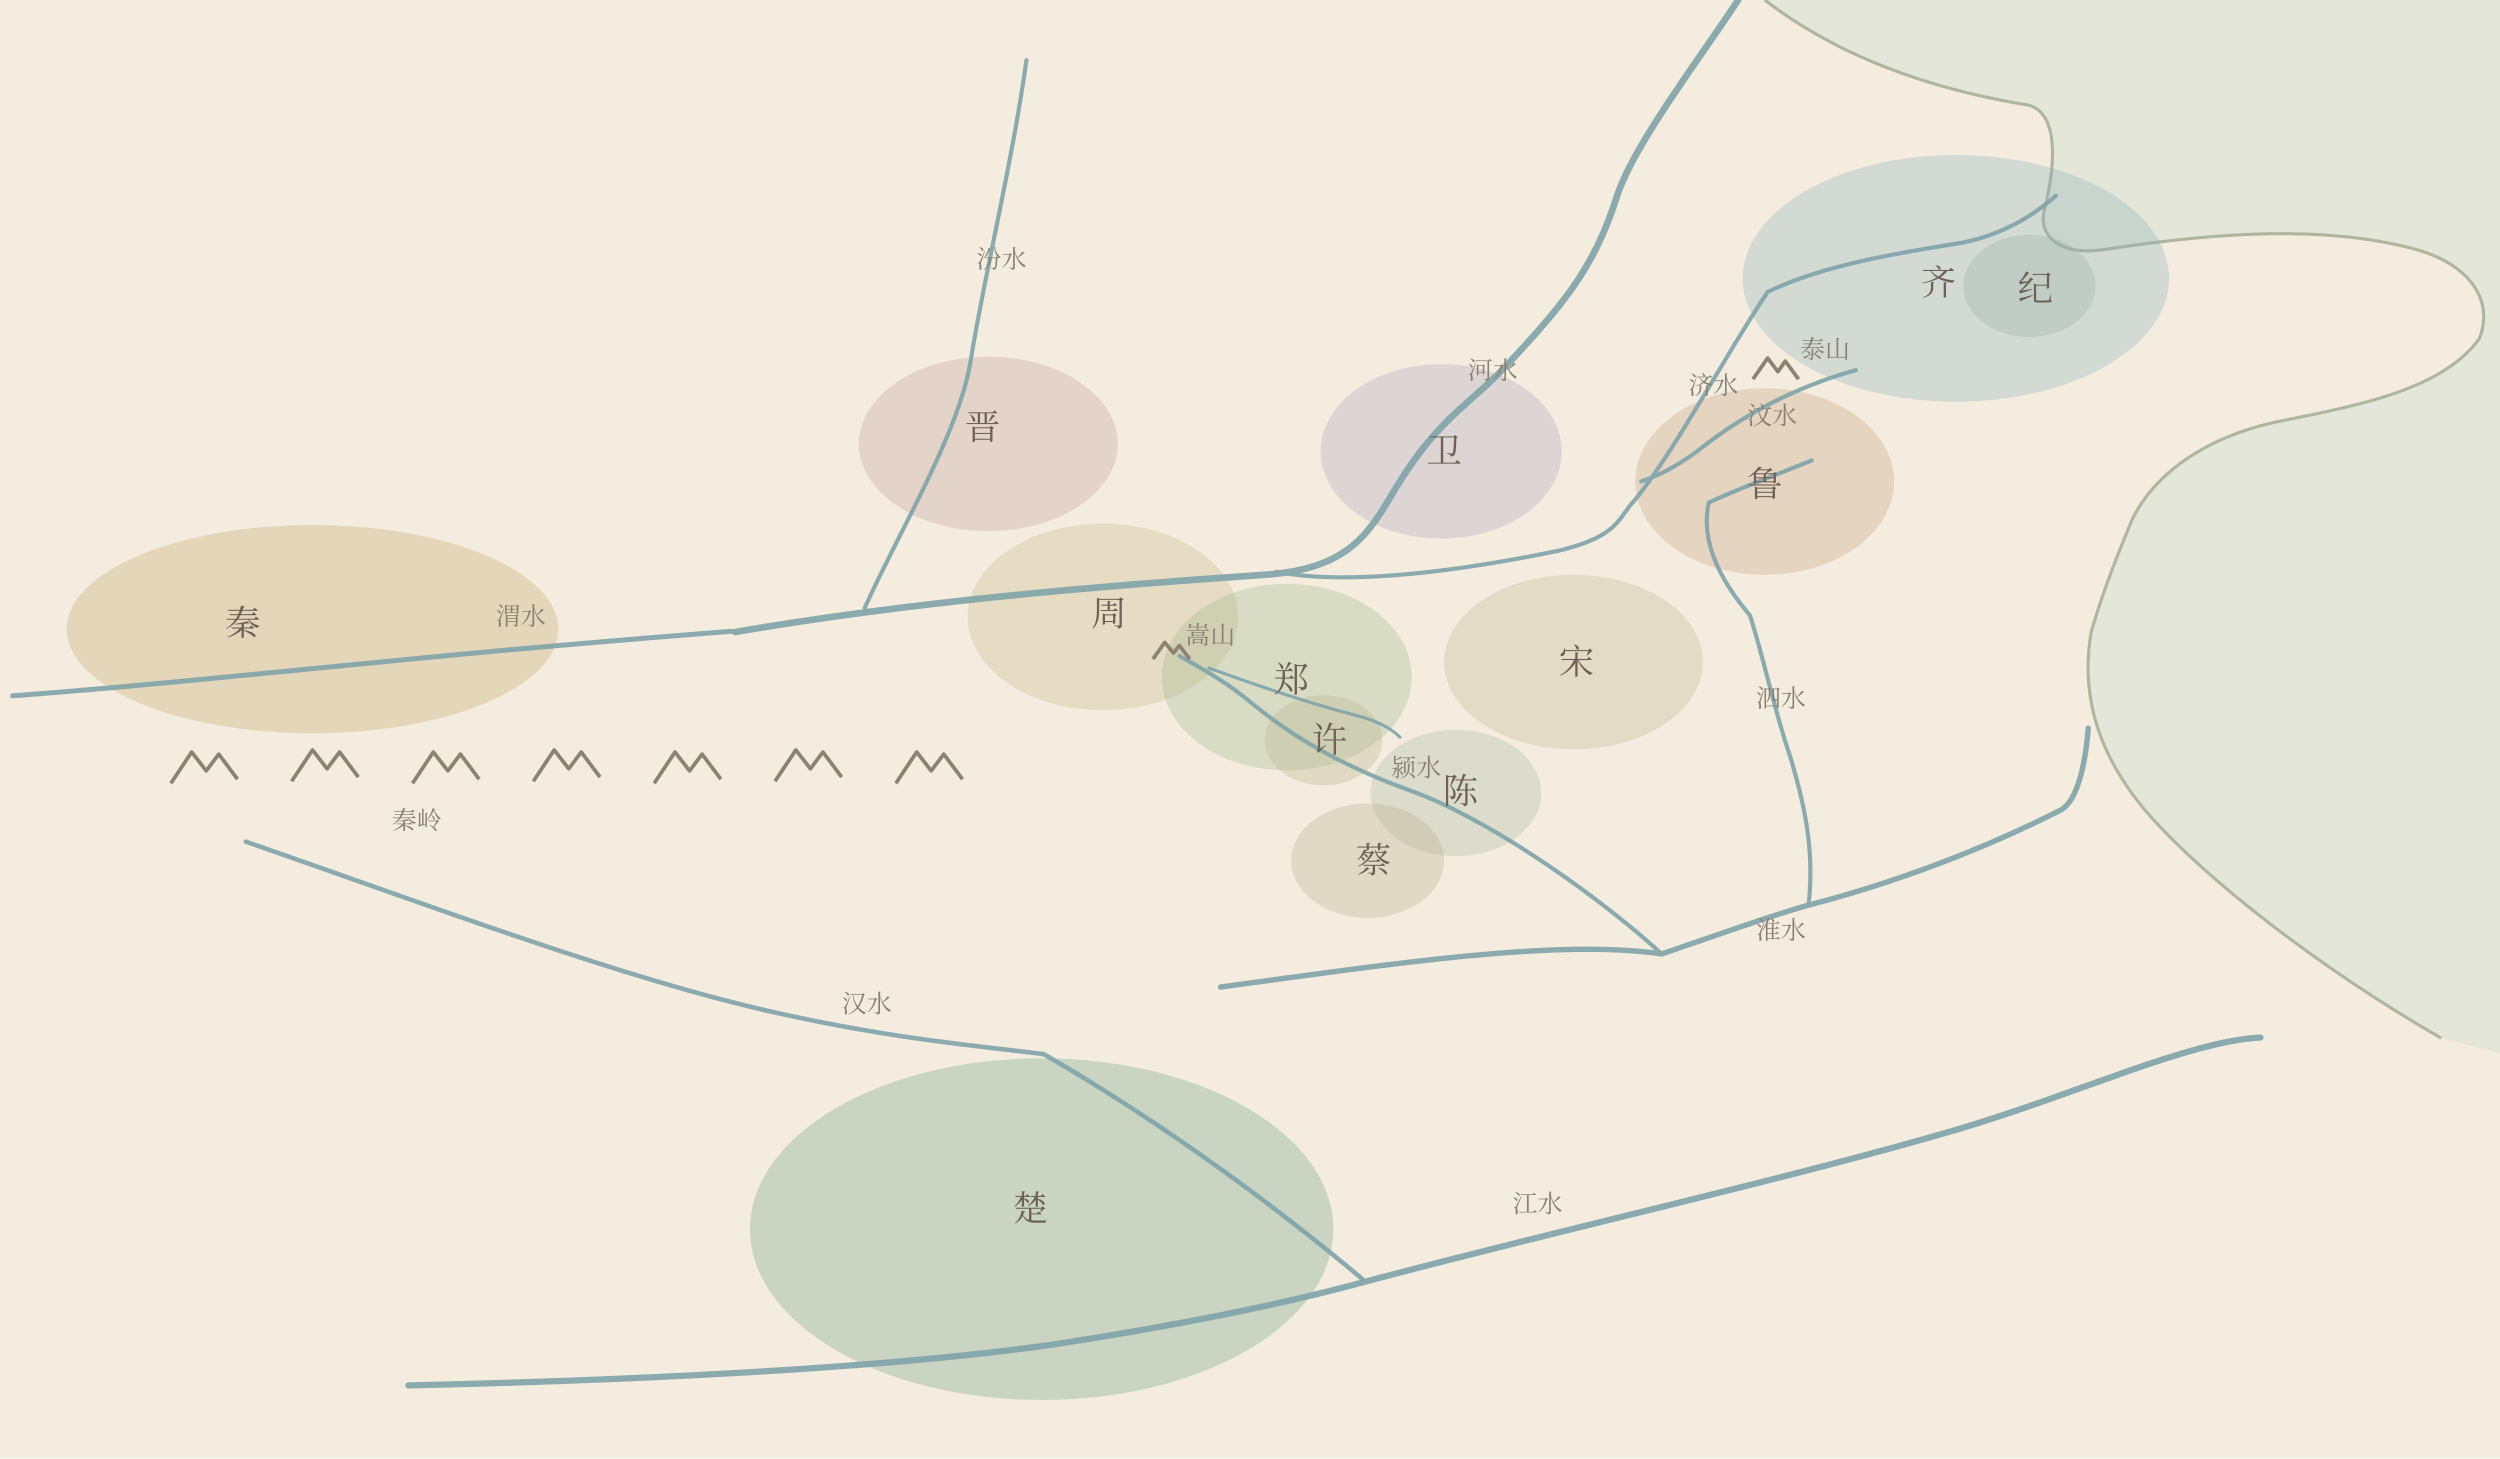
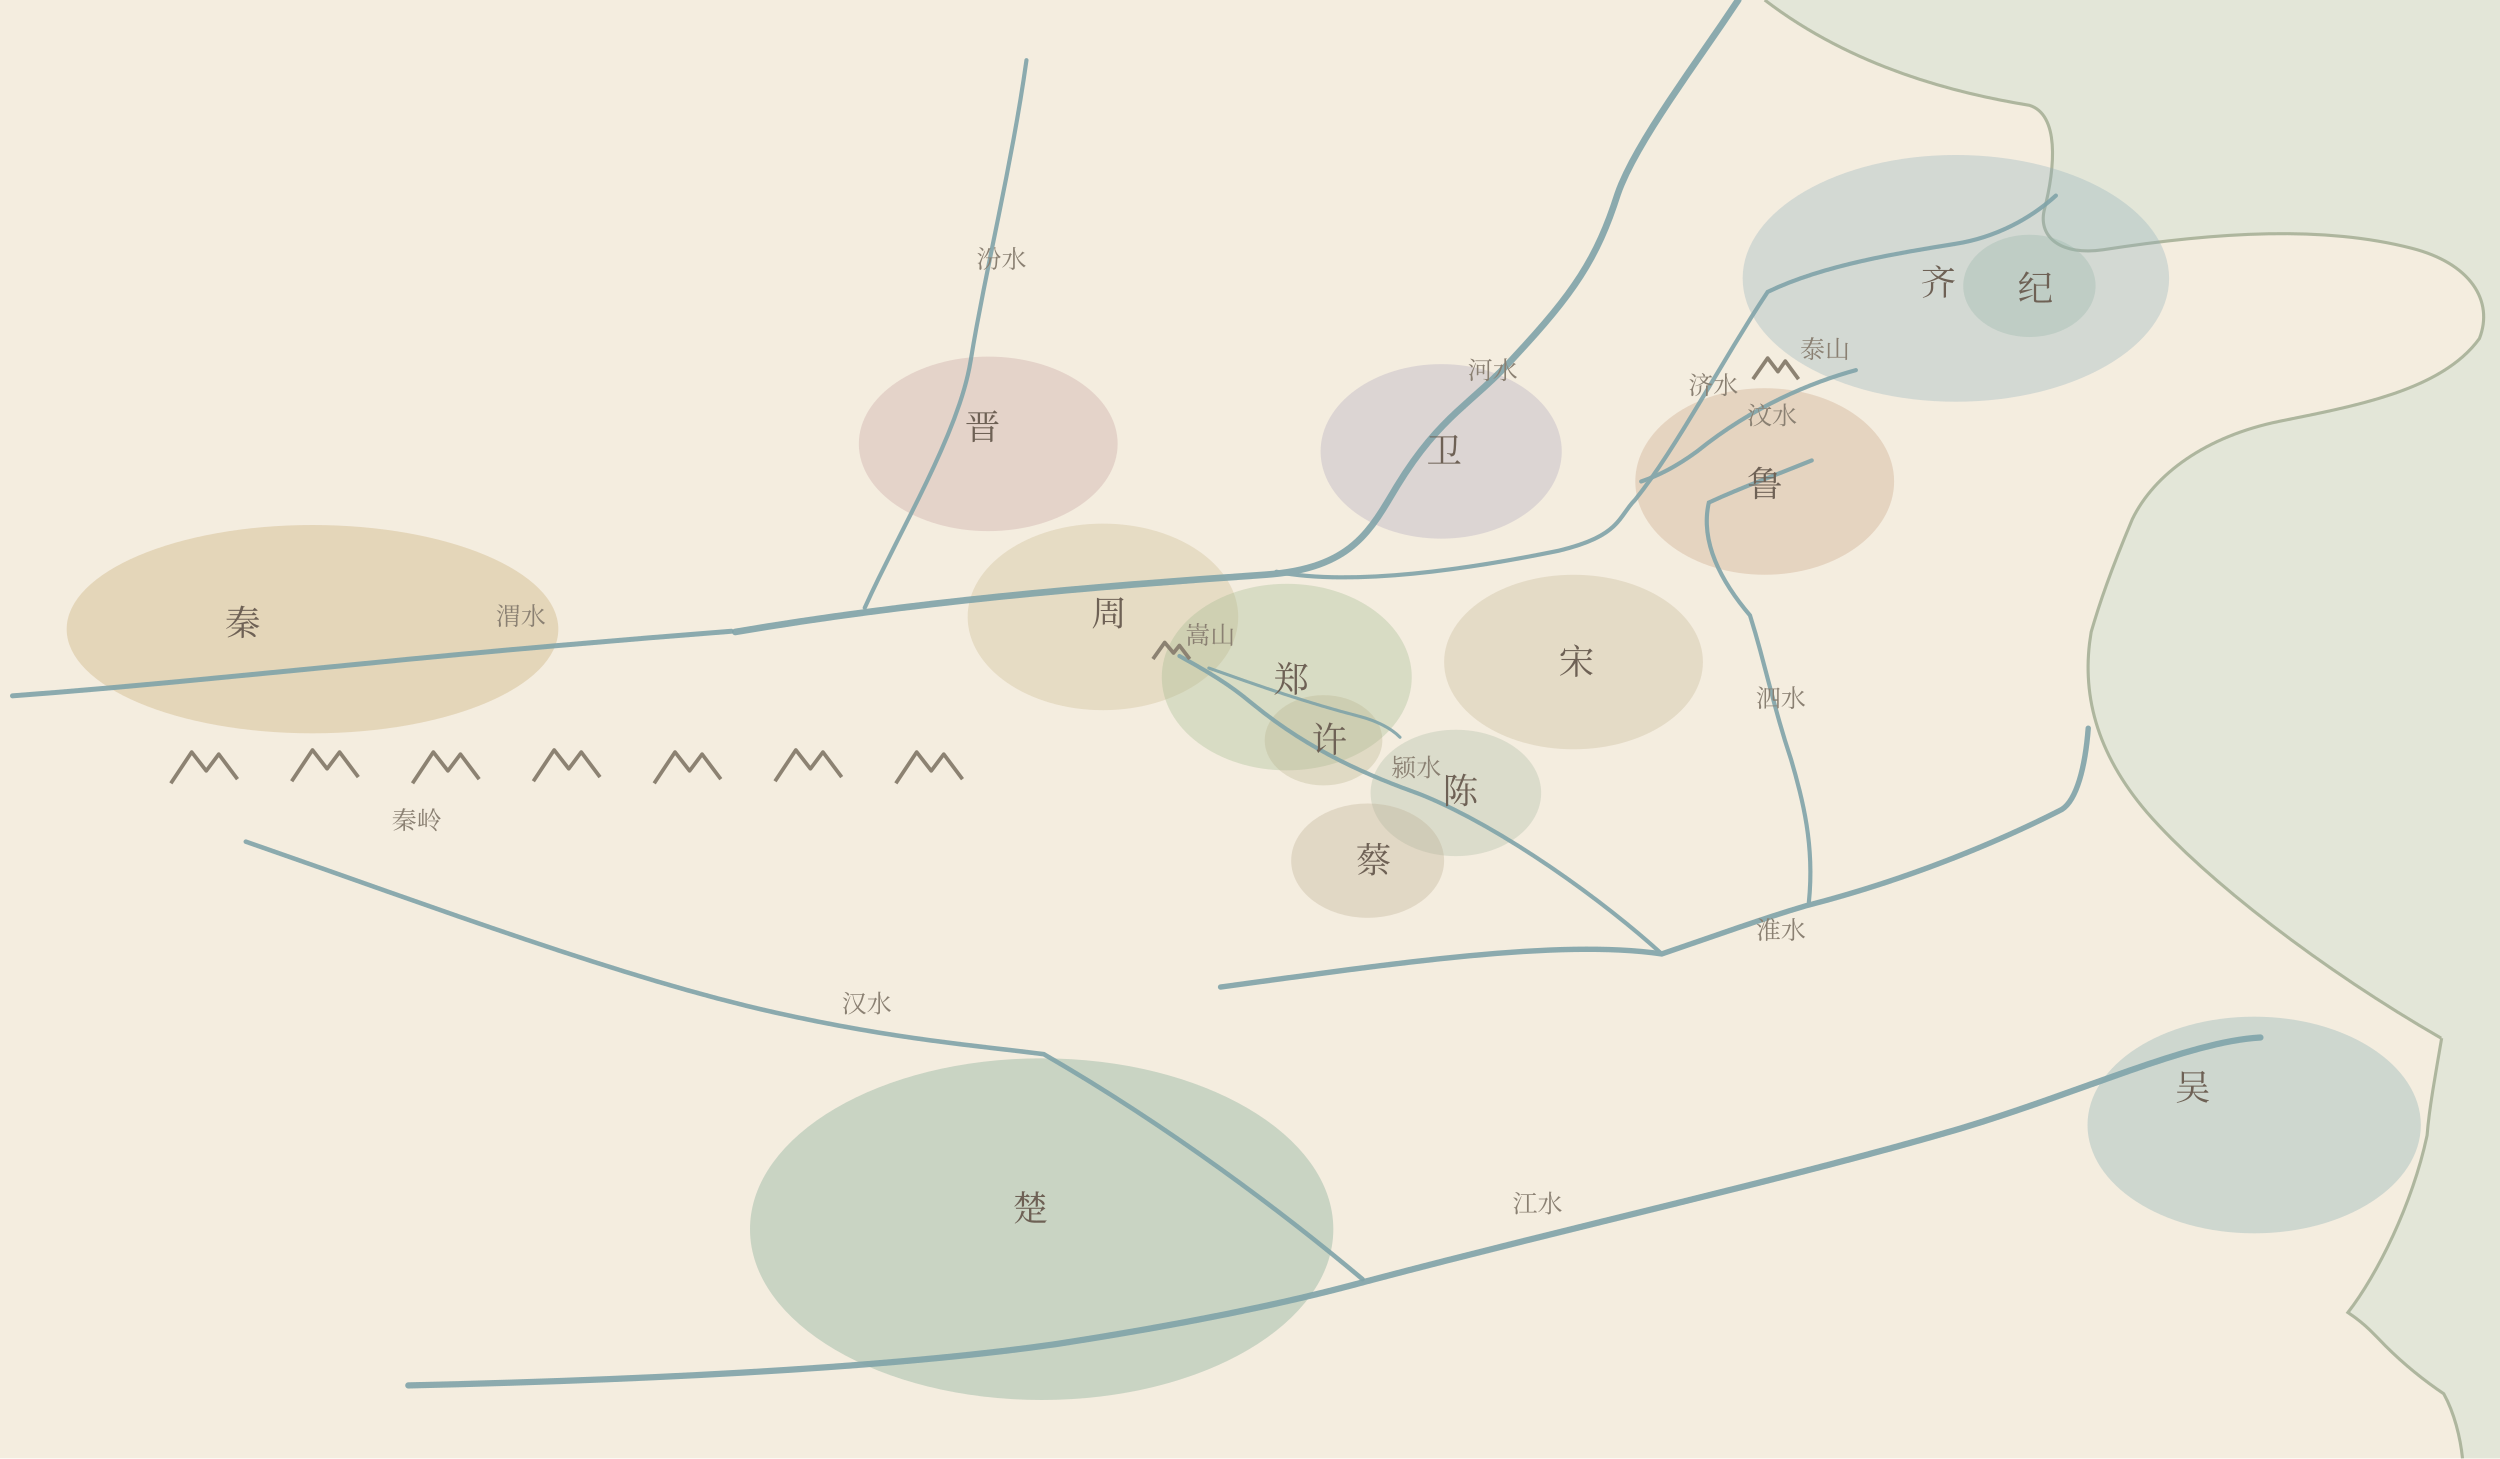
<svg xmlns="http://www.w3.org/2000/svg" viewBox="0 0 1200 700" role="img" aria-label="春秋早期黄淮下游示意底图">
  <rect width="1200" height="700" fill="#F4EDDF" />
  <g id="layer-sea" transform="matrix(0.7058824,0,0,0.7222222,352.9412,0)">
    <path fill="#E3E6D8" vector-effect="non-scaling-stroke" d="M700 0 C760 45 830 62 880 70 C900 76 898 110 890 140 C886 158 902 170 930 166 C1010 154 1080 150 1140 165 C1180 175 1196 200 1186 225 C1160 260 1100 270 1050 280 C1000 290 965 315 950 345 C935 380 928 400 922 420 C915 460 925 500 960 540 C1000 585 1080 645 1160 690 L1200 700 L1200 0 Z" />
    <path fill="none" stroke="#AEB69E" stroke-width="1.5" vector-effect="non-scaling-stroke" d="M700 0 C760 45 830 62 880 70 C900 76 898 110 890 140 C886 158 902 170 930 166 C1010 154 1080 150 1140 165 C1180 175 1196 200 1186 225 C1160 260 1100 270 1050 280 C1000 290 965 315 950 345 C935 380 928 400 922 420 C915 460 925 500 960 540 C1000 585 1080 645 1160 690" />
  </g>
  <g id="layer-states" fill-opacity="0.32" stroke="none" transform="matrix(0.7058824,0,0,0.7222222,352.9412,0)">
    <ellipse data-state="周" cx="250" cy="410" rx="92" ry="62" fill="#C9B78A" />
    <ellipse data-state="卫" cx="480" cy="300" rx="82" ry="58" fill="#A9A0B8" />
    <ellipse data-state="宋" cx="570" cy="440" rx="88" ry="58" fill="#C4B292" />
    <ellipse data-state="陈" cx="490" cy="527" rx="58" ry="42" fill="#A8B79F" />
    <ellipse data-state="蔡" cx="430" cy="572" rx="52" ry="38" fill="#B8A98F" />
    <ellipse data-state="郑" cx="375" cy="450" rx="85" ry="62" fill="#9DB58A" />
    <ellipse data-state="许" cx="400" cy="492" rx="40" ry="30" fill="#B5AF8C" />
    <ellipse data-state="鲁" cx="700" cy="320" rx="88" ry="62" fill="#C79E7E" />
    <ellipse data-state="齐" cx="830" cy="185" rx="145" ry="82" fill="#8FADB8" />
    <ellipse data-state="纪" cx="880" cy="190" rx="45" ry="34" fill="#93B3A5" />
    <ellipse data-state="晋" cx="172" cy="295" rx="88" ry="58" fill="#C39A99" />
  </g>
  <g id="layer-rivers" fill="none" stroke="#7FA3A8" stroke-width="2" stroke-linecap="round" opacity="0.9" transform="matrix(0.7058824,0,0,0.7222222,352.9412,0)">
    <path stroke-width="3.2" vector-effect="non-scaling-stroke" d="M0 420 C120 400 240 390 360 382 C420 378 432 352 450 323 C480 275 502 268 530 237 C570 195 586 172 600 129 C612 95 655 40 682 0" />
    <path vector-effect="non-scaling-stroke" d="M368 380 C420 390 500 378 560 366 C602 356 600 344 612 332 C640 298 672 238 702 194 C740 176 792 168 830 162 C856 158 880 146 898 130" />
    <path vector-effect="non-scaling-stroke" d="M762 246 C732 254 692 270 654 300 C640 310 628 316 616 320" />
    <path vector-effect="non-scaling-stroke" d="M732 306 C712 314 684 324 662 334 C656 360 670 386 690 409 C700 440 706 470 718 505 C726 532 734 562 730 600" />
    <path vector-effect="non-scaling-stroke" d="M302 436 C332 452 342 460 352 468 C392 500 432 516 466 528 C522 550 592 600 630 634" />
    <path stroke-width="1.5" vector-effect="non-scaling-stroke" d="M322 444 C356 456 392 468 424 476 C436 479 446 484 452 490" />
    <path stroke-width="2.6" vector-effect="non-scaling-stroke" d="M330 656 C450 640 560 624 630 634 C666 622 700 610 728 602 C800 584 862 558 902 538 C912 532 918 510 920 484" />
    <path vector-effect="non-scaling-stroke" d="M198 40 C188 110 170 180 160 240 C152 288 112 352 88 404" />
  </g>
  <g id="layer-mountains" fill="none" stroke="#8C8272" stroke-width="1.8" stroke-linejoin="round" transform="matrix(0.7058824,0,0,0.7222222,352.9412,0)">
    <path vector-effect="non-scaling-stroke" d="M692 252l10-14 7 9 5-7 9 12" />
    <path vector-effect="non-scaling-stroke" d="M284 438l8-11 6 7 4-5 7 9" />
  </g>
  <g id="layer-states-west" fill-opacity="0.32" stroke="none">
    <ellipse data-state="秦" cx="150" cy="302" rx="118" ry="50" fill="#C2A468" />
    <ellipse data-state="楚" cx="500" cy="590" rx="140" ry="82" fill="#6F9E86" />
  </g>
  <g id="layer-mountains-qinling" fill="none" stroke="#8C8272" stroke-width="1.8" stroke-linejoin="round">
    <path vector-effect="non-scaling-stroke" d="M82 376 l10 -15 7 9 6 -8 9 12 M140 375 l10 -15 7 9 6 -8 9 12 M198 376 l10 -15 7 9 6 -8 9 12 M256 375 l10 -15 7 9 6 -8 9 12 M314 376 l10 -15 7 9 6 -8 9 12 M372 375 l10 -15 7 9 6 -8 9 12 M430 376 l10 -15 7 9 6 -8 9 12" />
  </g>
  <g id="layer-rivers-wei" fill="none" stroke="#7FA3A8" stroke-linecap="round" opacity="0.9">
    <path stroke-width="2.4" vector-effect="non-scaling-stroke" d="M6 334 C 60 330 118 324 170 319 C 240 312 300 307 351 303" />
  </g>
  <g id="layer-rivers-han" fill="none" stroke="#7FA3A8" stroke-linecap="round" opacity="0.9">
    <path stroke-width="2.2" vector-effect="non-scaling-stroke" d="M118 404 C 210 436 300 470 372 486 C 430 499 470 502 501 506 C 560 540 616 582 654 614" />
  </g>
  <g id="layer-rivers-jianghuai" fill="none" stroke="#7FA3A8" stroke-linecap="round" opacity="0.9">
    <path stroke-width="3" vector-effect="non-scaling-stroke" d="M196 665 C 330 662 440 655 508 645 C 566 636 616 626 656 615 C 758 588 858 566 940 542 C 1000 524 1050 500 1085 498" />
  </g>
+   <g id="layer-sea-southeast">
+     <path fill="#E3E6D8" d="M1172 498.3 C1169 516 1166 532 1165 545 C1158 578 1141 612 1127 630 C1136 636 1140 641 1145 646 C1154 655 1164 663 1173 669 C1178 678 1181 690 1182 700 L1200 700 L1200 498.3 Z" />
+     <path fill="none" stroke="#AEB69E" stroke-width="1.5" vector-effect="non-scaling-stroke" d="M1172 498.3 C1169 516 1166 532 1165 545 C1158 578 1141 612 1127 630 C1136 636 1140 641 1145 646 C1154 655 1164 663 1173 669 C1178 678 1181 690 1182 700" />
+   </g>
+   <g id="layer-states-southeast" fill-opacity="0.32" stroke="none">
+     <ellipse data-state="吴" cx="1082" cy="540" rx="80" ry="52" fill="#7FA6AE" />
+   </g>
  <g id="layer-labels" font-family="'Songti SC','Noto Serif CJK SC','STSong','SimSun',serif">
    <g font-size="17" fill="#6E6155">
      <text data-state="周" x="523.8" y="300.4">周</text>
      <text data-state="郑" x="611.3" y="332.2">郑</text>
      <text data-state="齐" x="921.9" y="141.6">齐</text>
      <text data-state="鲁" x="838.6" y="238.3">鲁</text>
      <text data-state="卫" x="684.7" y="222.4">卫</text>
      <text data-state="宋" x="748.2" y="323.6">宋</text>
      <text data-state="陈" x="692.5" y="385.7">陈</text>
      <text data-state="蔡" x="650.8" y="418.9">蔡</text>
      <text data-state="纪" x="968.5" y="144.4">纪</text>
      <text data-state="许" x="629.6" y="361.1">许</text>
      <text data-state="晋" x="463.1" y="210.9">晋</text>
      <text data-state="秦" x="108" y="305">秦</text>
      <text data-state="楚" x="486" y="586">楚</text>
+       <text data-state="吴" x="1044" y="528">吴</text>
    </g>
    <g font-size="12" fill="#8A8072">
      <text x="704.5" y="182.0">河水</text>
      <text x="238" y="300">渭水</text>
      <text x="188" y="398">秦岭</text>
      <text x="404" y="486">汉水</text>
      <text x="726" y="582">江水</text>
      <text x="810.4" y="189.2">济水</text>
      <text x="838.6" y="203.7">汶水</text>
      <text x="842.8" y="339.4">泗水</text>
      <text x="667.8" y="372.7">颍水</text>
      <text x="842.8" y="450.7">淮水</text>
      <text x="468.7" y="128.6">汾水</text>
      <text x="864.0" y="171.9">泰山</text>
      <text x="568.9" y="309.1">嵩山</text>
    </g>
  </g>
  <g id="layer-anchors" />
</svg>
